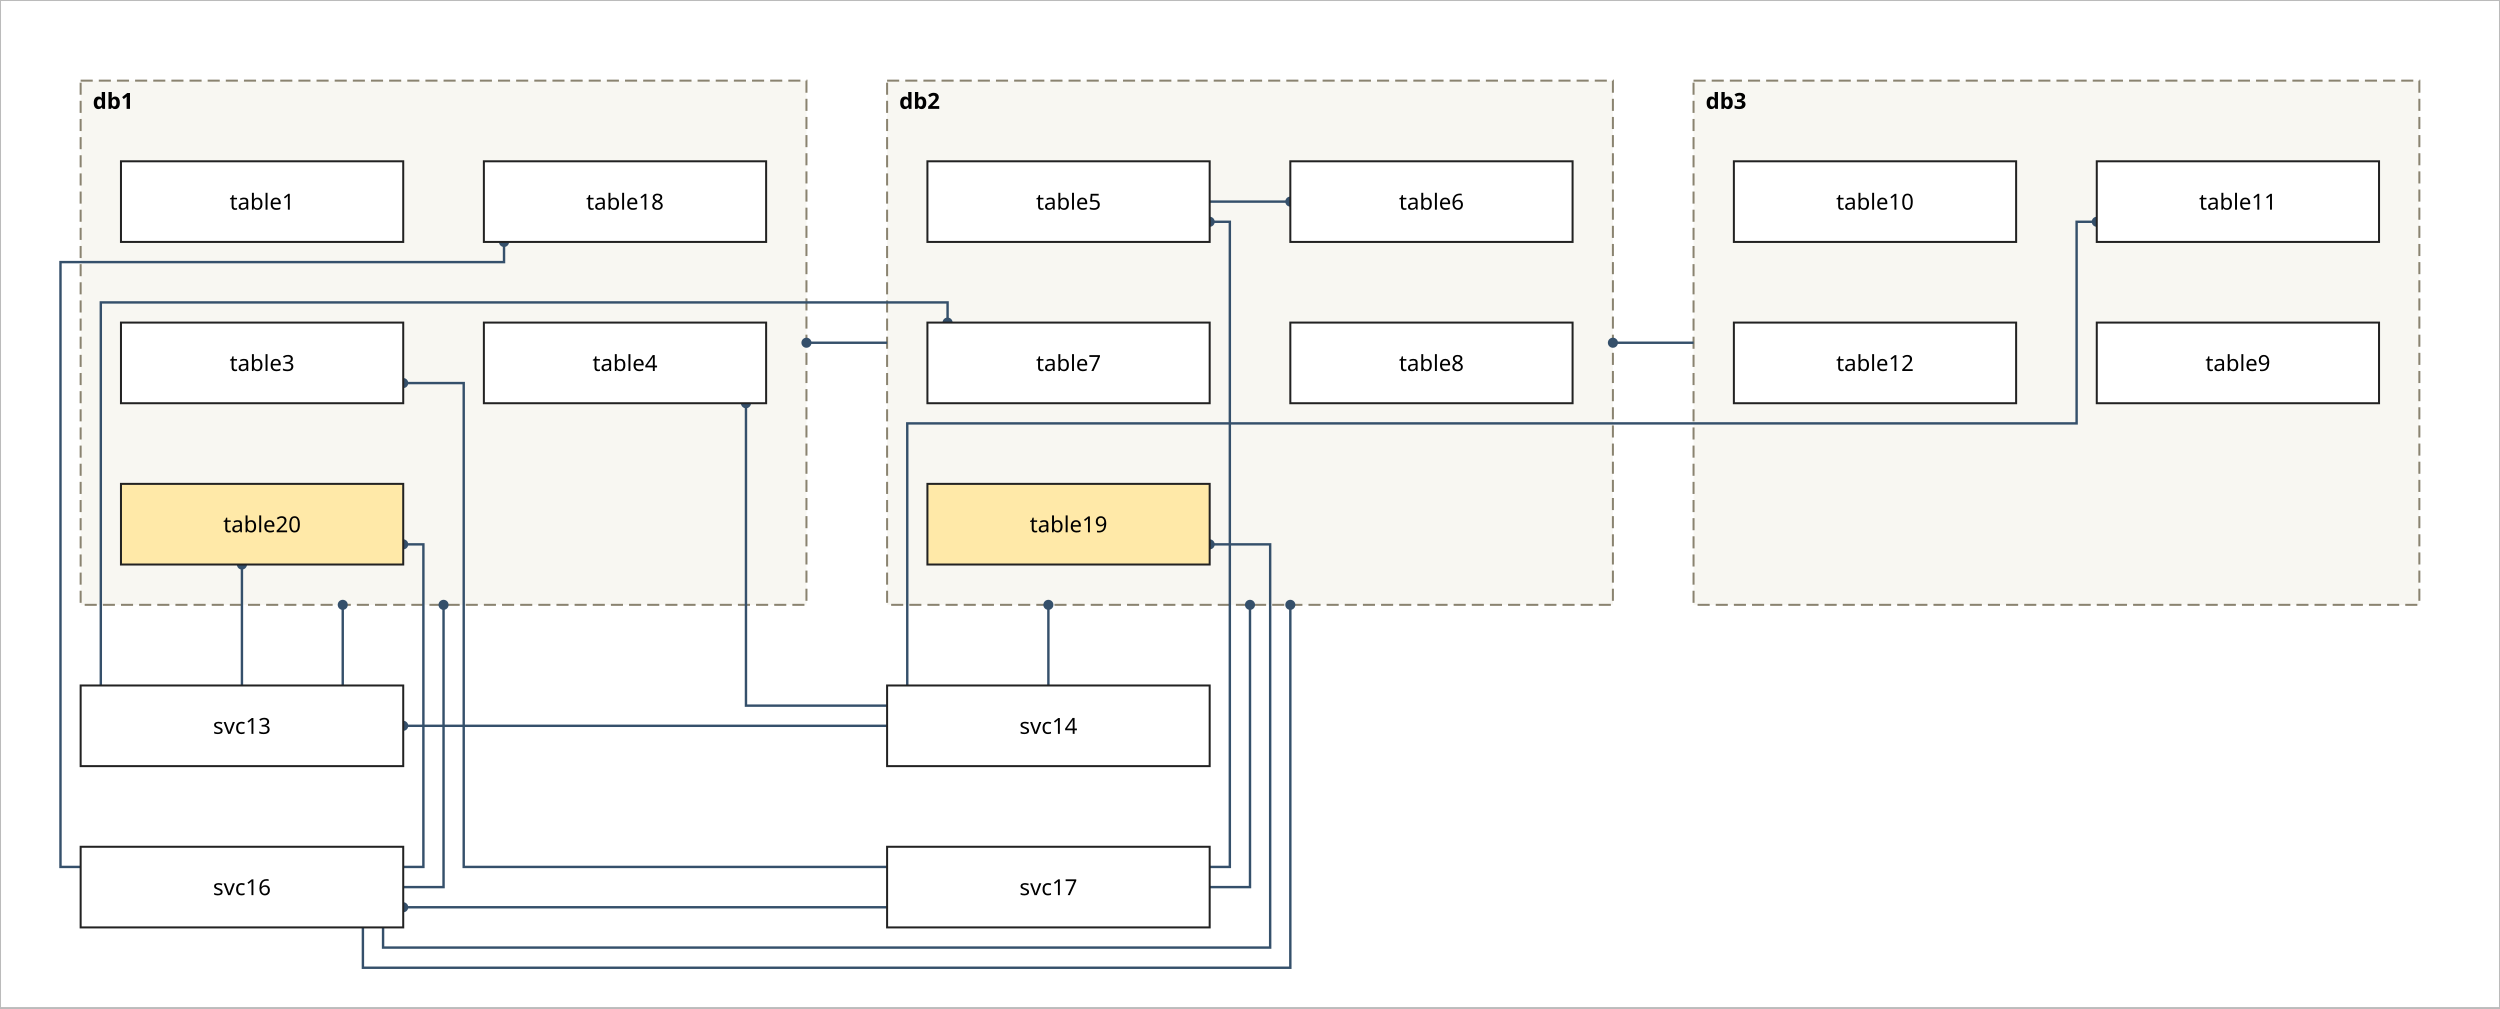
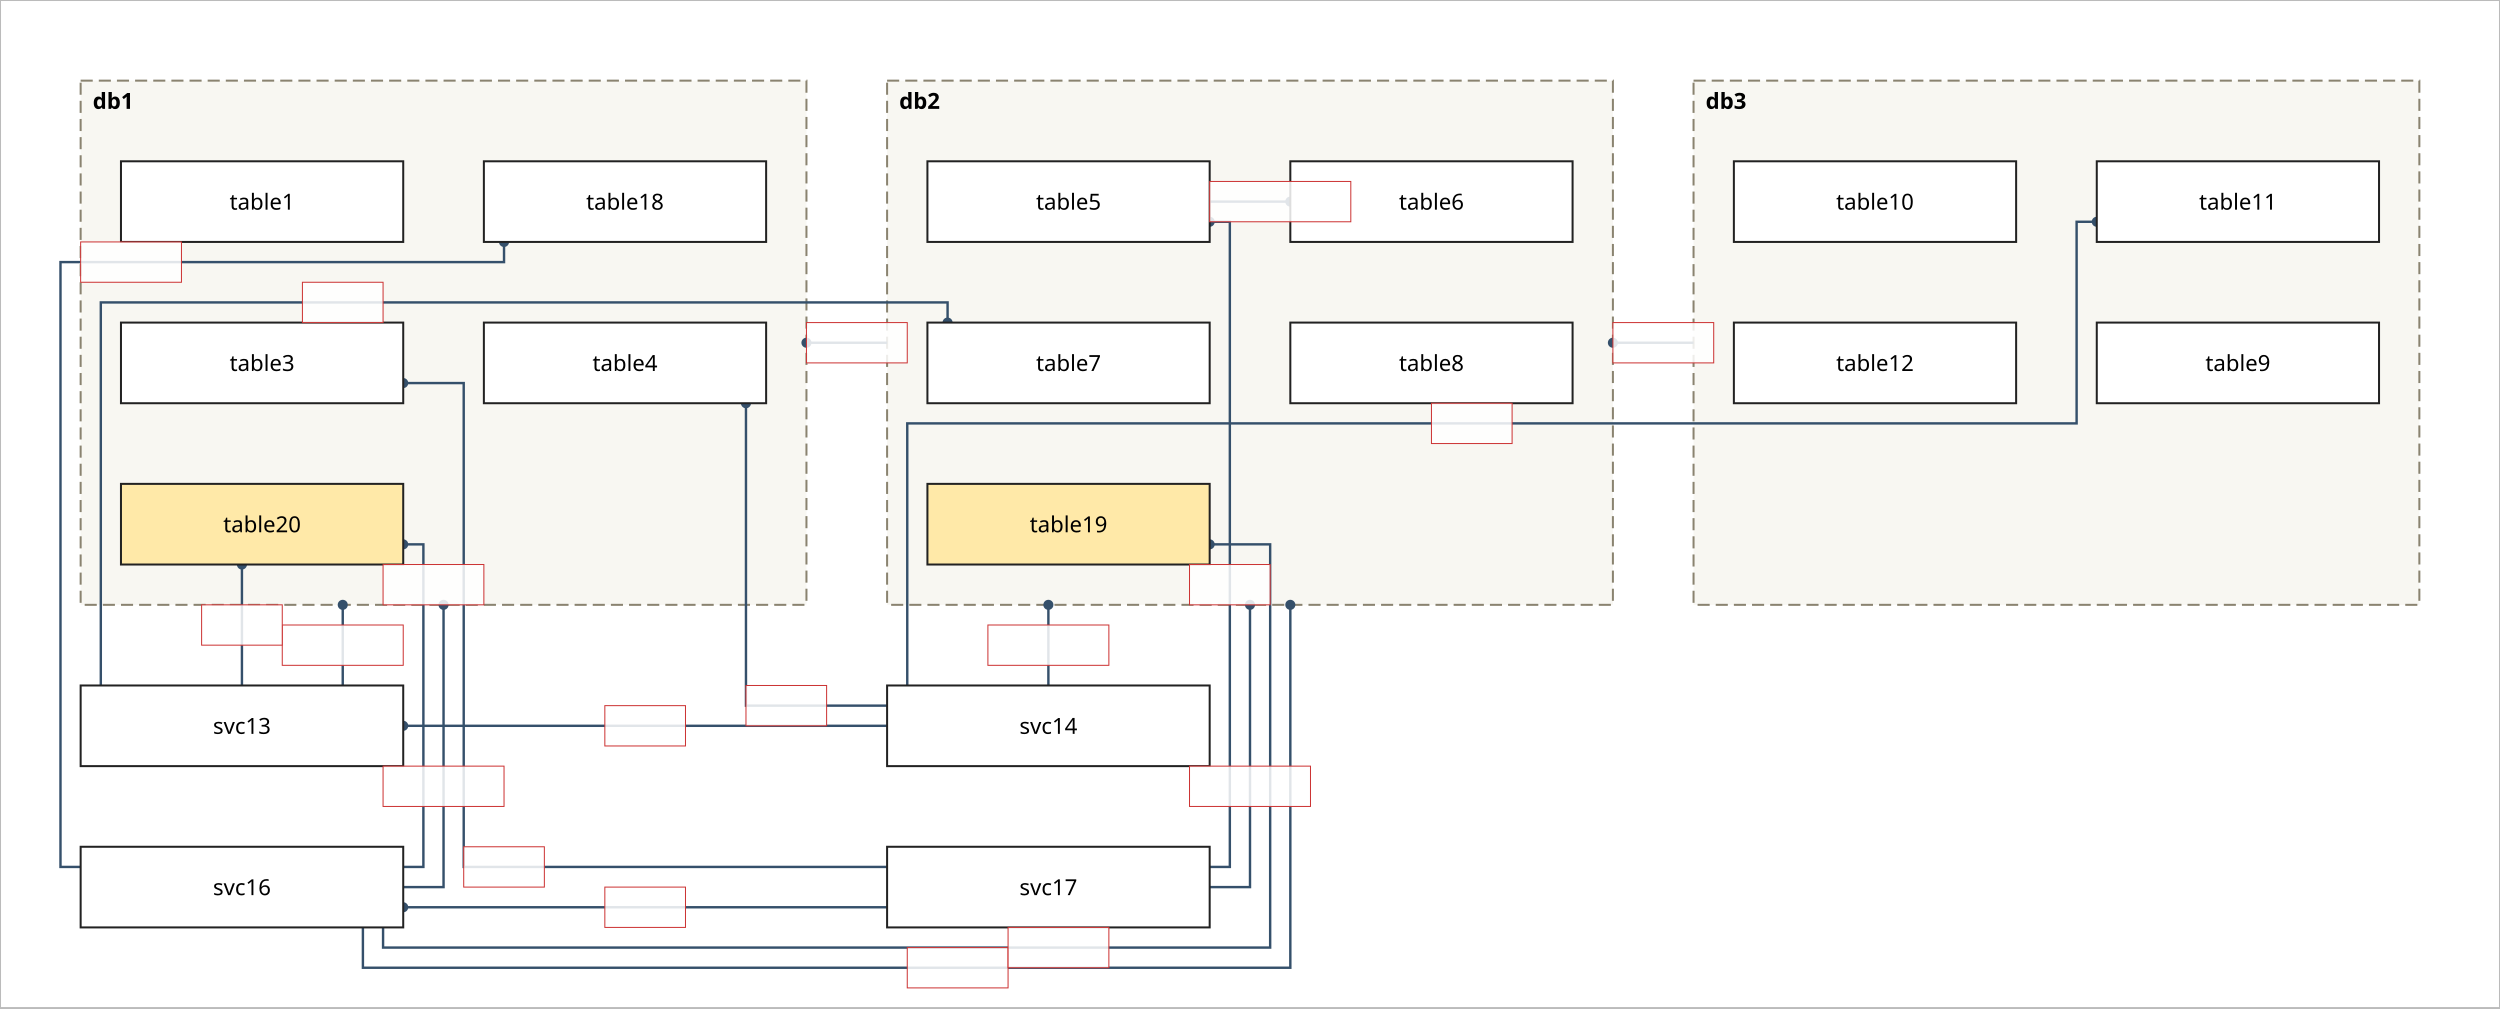
<svg xmlns="http://www.w3.org/2000/svg" width="1240" height="500" viewBox="0 0 1240 500" font-family="sans-serif" font-size="11">
  <rect width="100%" height="100%" fill="#fff" stroke="#bbb" />
  <rect x="40" y="40" width="360" height="260" fill="#f3f1ea" fill-opacity="0.6" stroke="#8a8370" stroke-dasharray="6 3" />
  <text x="46" y="54" font-weight="bold">db1</text>
  <rect x="440" y="40" width="360" height="260" fill="#f3f1ea" fill-opacity="0.6" stroke="#8a8370" stroke-dasharray="6 3" />
  <text x="446" y="54" font-weight="bold">db2</text>
  <rect x="840" y="40" width="360" height="260" fill="#f3f1ea" fill-opacity="0.6" stroke="#8a8370" stroke-dasharray="6 3" />
  <text x="846" y="54" font-weight="bold">db3</text>
  <polyline points="600,100 640,100" fill="none" stroke="#35506b" stroke-width="1.2" />
  <circle cx="640" cy="100" r="2.5" fill="#35506b" />
  <polyline points="440,170 400,170" fill="none" stroke="#35506b" stroke-width="1.2" />
  <circle cx="400" cy="170" r="2.5" fill="#35506b" />
  <polyline points="840,170 800,170" fill="none" stroke="#35506b" stroke-width="1.2" />
  <circle cx="800" cy="170" r="2.5" fill="#35506b" />
  <polyline points="170,340 170,300" fill="none" stroke="#35506b" stroke-width="1.2" />
  <circle cx="170" cy="300" r="2.5" fill="#35506b" />
  <polyline points="120,340 120,280" fill="none" stroke="#35506b" stroke-width="1.2" />
  <circle cx="120" cy="280" r="2.5" fill="#35506b" />
  <polyline points="50,340 50,150 470,150 470,160" fill="none" stroke="#35506b" stroke-width="1.2" />
  <circle cx="470" cy="160" r="2.5" fill="#35506b" />
  <polyline points="440,350 370,350 370,200" fill="none" stroke="#35506b" stroke-width="1.2" />
  <circle cx="370" cy="200" r="2.5" fill="#35506b" />
  <polyline points="520,340 520,300" fill="none" stroke="#35506b" stroke-width="1.2" />
  <circle cx="520" cy="300" r="2.5" fill="#35506b" />
  <polyline points="450,340 450,210 1030,210 1030,110 1040,110" fill="none" stroke="#35506b" stroke-width="1.2" />
  <circle cx="1040" cy="110" r="2.5" fill="#35506b" />
  <polyline points="440,360 200,360" fill="none" stroke="#35506b" stroke-width="1.2" />
  <circle cx="200" cy="360" r="2.5" fill="#35506b" />
  <polyline points="200,440 220,440 220,300" fill="none" stroke="#35506b" stroke-width="1.2" />
  <circle cx="220" cy="300" r="2.5" fill="#35506b" />
  <polyline points="40,430 30,430 30,130 250,130 250,120" fill="none" stroke="#35506b" stroke-width="1.2" />
  <circle cx="250" cy="120" r="2.5" fill="#35506b" />
  <polyline points="200,430 210,430 210,270 200,270" fill="none" stroke="#35506b" stroke-width="1.2" />
  <circle cx="200" cy="270" r="2.5" fill="#35506b" />
  <polyline points="180,460 180,480 640,480 640,300" fill="none" stroke="#35506b" stroke-width="1.2" />
  <circle cx="640" cy="300" r="2.5" fill="#35506b" />
  <polyline points="190,460 190,470 630,470 630,270 600,270" fill="none" stroke="#35506b" stroke-width="1.2" />
  <circle cx="600" cy="270" r="2.5" fill="#35506b" />
  <polyline points="440,430 230,430 230,190 200,190" fill="none" stroke="#35506b" stroke-width="1.2" />
  <circle cx="200" cy="190" r="2.5" fill="#35506b" />
  <polyline points="600,440 620,440 620,300" fill="none" stroke="#35506b" stroke-width="1.2" />
  <circle cx="620" cy="300" r="2.5" fill="#35506b" />
  <polyline points="600,430 610,430 610,110 600,110" fill="none" stroke="#35506b" stroke-width="1.2" />
  <circle cx="600" cy="110" r="2.5" fill="#35506b" />
  <polyline points="440,450 200,450" fill="none" stroke="#35506b" stroke-width="1.2" />
  <circle cx="200" cy="450" r="2.5" fill="#35506b" />
  <rect x="60" y="80" width="140" height="40" fill="#fff" stroke="#222" />
  <text x="130" y="104" text-anchor="middle">table1</text>
  <rect x="240" y="80" width="140" height="40" fill="#fff" stroke="#222" />
  <text x="310" y="104" text-anchor="middle">table18</text>
  <rect x="60" y="240" width="140" height="40" fill="#ffe9a8" stroke="#222" />
  <text x="130" y="264" text-anchor="middle">table20</text>
  <rect x="60" y="160" width="140" height="40" fill="#fff" stroke="#222" />
  <text x="130" y="184" text-anchor="middle">table3</text>
  <rect x="240" y="160" width="140" height="40" fill="#fff" stroke="#222" />
  <text x="310" y="184" text-anchor="middle">table4</text>
  <rect x="460" y="240" width="140" height="40" fill="#ffe9a8" stroke="#222" />
  <text x="530" y="264" text-anchor="middle">table19</text>
  <rect x="460" y="80" width="140" height="40" fill="#fff" stroke="#222" />
  <text x="530" y="104" text-anchor="middle">table5</text>
  <rect x="640" y="80" width="140" height="40" fill="#fff" stroke="#222" />
  <text x="710" y="104" text-anchor="middle">table6</text>
  <rect x="460" y="160" width="140" height="40" fill="#fff" stroke="#222" />
  <text x="530" y="184" text-anchor="middle">table7</text>
  <rect x="640" y="160" width="140" height="40" fill="#fff" stroke="#222" />
  <text x="710" y="184" text-anchor="middle">table8</text>
  <rect x="860" y="80" width="140" height="40" fill="#fff" stroke="#222" />
  <text x="930" y="104" text-anchor="middle">table10</text>
  <rect x="1040" y="80" width="140" height="40" fill="#fff" stroke="#222" />
  <text x="1110" y="104" text-anchor="middle">table11</text>
  <rect x="860" y="160" width="140" height="40" fill="#fff" stroke="#222" />
  <text x="930" y="184" text-anchor="middle">table12</text>
  <rect x="1040" y="160" width="140" height="40" fill="#fff" stroke="#222" />
  <text x="1110" y="184" text-anchor="middle">table9</text>
  <rect x="40" y="340" width="160" height="40" fill="#fff" stroke="#222" />
  <text x="120" y="364" text-anchor="middle">svc13</text>
  <rect x="440" y="340" width="160" height="40" fill="#fff" stroke="#222" />
  <text x="520" y="364" text-anchor="middle">svc14</text>
  <rect x="40" y="420" width="160" height="40" fill="#fff" stroke="#222" />
  <text x="120" y="444" text-anchor="middle">svc16</text>
  <rect x="440" y="420" width="160" height="40" fill="#fff" stroke="#222" />
  <text x="520" y="444" text-anchor="middle">svc17</text>
+   <rect x="600" y="90" width="70" height="20" fill="#fff" fill-opacity="0.85" stroke="#c33" stroke-width="0.5" />
+   <rect x="400" y="160" width="50" height="20" fill="#fff" fill-opacity="0.85" stroke="#c33" stroke-width="0.5" />
+   <rect x="800" y="160" width="50" height="20" fill="#fff" fill-opacity="0.85" stroke="#c33" stroke-width="0.5" />
+   <rect x="140" y="310" width="60" height="20" fill="#fff" fill-opacity="0.85" stroke="#c33" stroke-width="0.5" />
+   <rect x="100" y="300" width="40" height="20" fill="#fff" fill-opacity="0.85" stroke="#c33" stroke-width="0.5" />
+   <rect x="150" y="140" width="40" height="20" fill="#fff" fill-opacity="0.85" stroke="#c33" stroke-width="0.5" />
+   <rect x="370" y="340" width="40" height="20" fill="#fff" fill-opacity="0.85" stroke="#c33" stroke-width="0.5" />
+   <rect x="490" y="310" width="60" height="20" fill="#fff" fill-opacity="0.85" stroke="#c33" stroke-width="0.5" />
+   <rect x="710" y="200" width="40" height="20" fill="#fff" fill-opacity="0.85" stroke="#c33" stroke-width="0.5" />
+   <rect x="300" y="350" width="40" height="20" fill="#fff" fill-opacity="0.85" stroke="#c33" stroke-width="0.5" />
+   <rect x="190" y="380" width="60" height="20" fill="#fff" fill-opacity="0.85" stroke="#c33" stroke-width="0.5" />
+   <rect x="40" y="120" width="50" height="20" fill="#fff" fill-opacity="0.85" stroke="#c33" stroke-width="0.5" />
+   <rect x="190" y="280" width="50" height="20" fill="#fff" fill-opacity="0.85" stroke="#c33" stroke-width="0.5" />
+   <rect x="450" y="470" width="50" height="20" fill="#fff" fill-opacity="0.85" stroke="#c33" stroke-width="0.5" />
+   <rect x="500" y="460" width="50" height="20" fill="#fff" fill-opacity="0.85" stroke="#c33" stroke-width="0.5" />
+   <rect x="230" y="420" width="40" height="20" fill="#fff" fill-opacity="0.85" stroke="#c33" stroke-width="0.5" />
+   <rect x="590" y="380" width="60" height="20" fill="#fff" fill-opacity="0.85" stroke="#c33" stroke-width="0.5" />
+   <rect x="590" y="280" width="40" height="20" fill="#fff" fill-opacity="0.85" stroke="#c33" stroke-width="0.5" />
+   <rect x="300" y="440" width="40" height="20" fill="#fff" fill-opacity="0.85" stroke="#c33" stroke-width="0.5" />
</svg>
